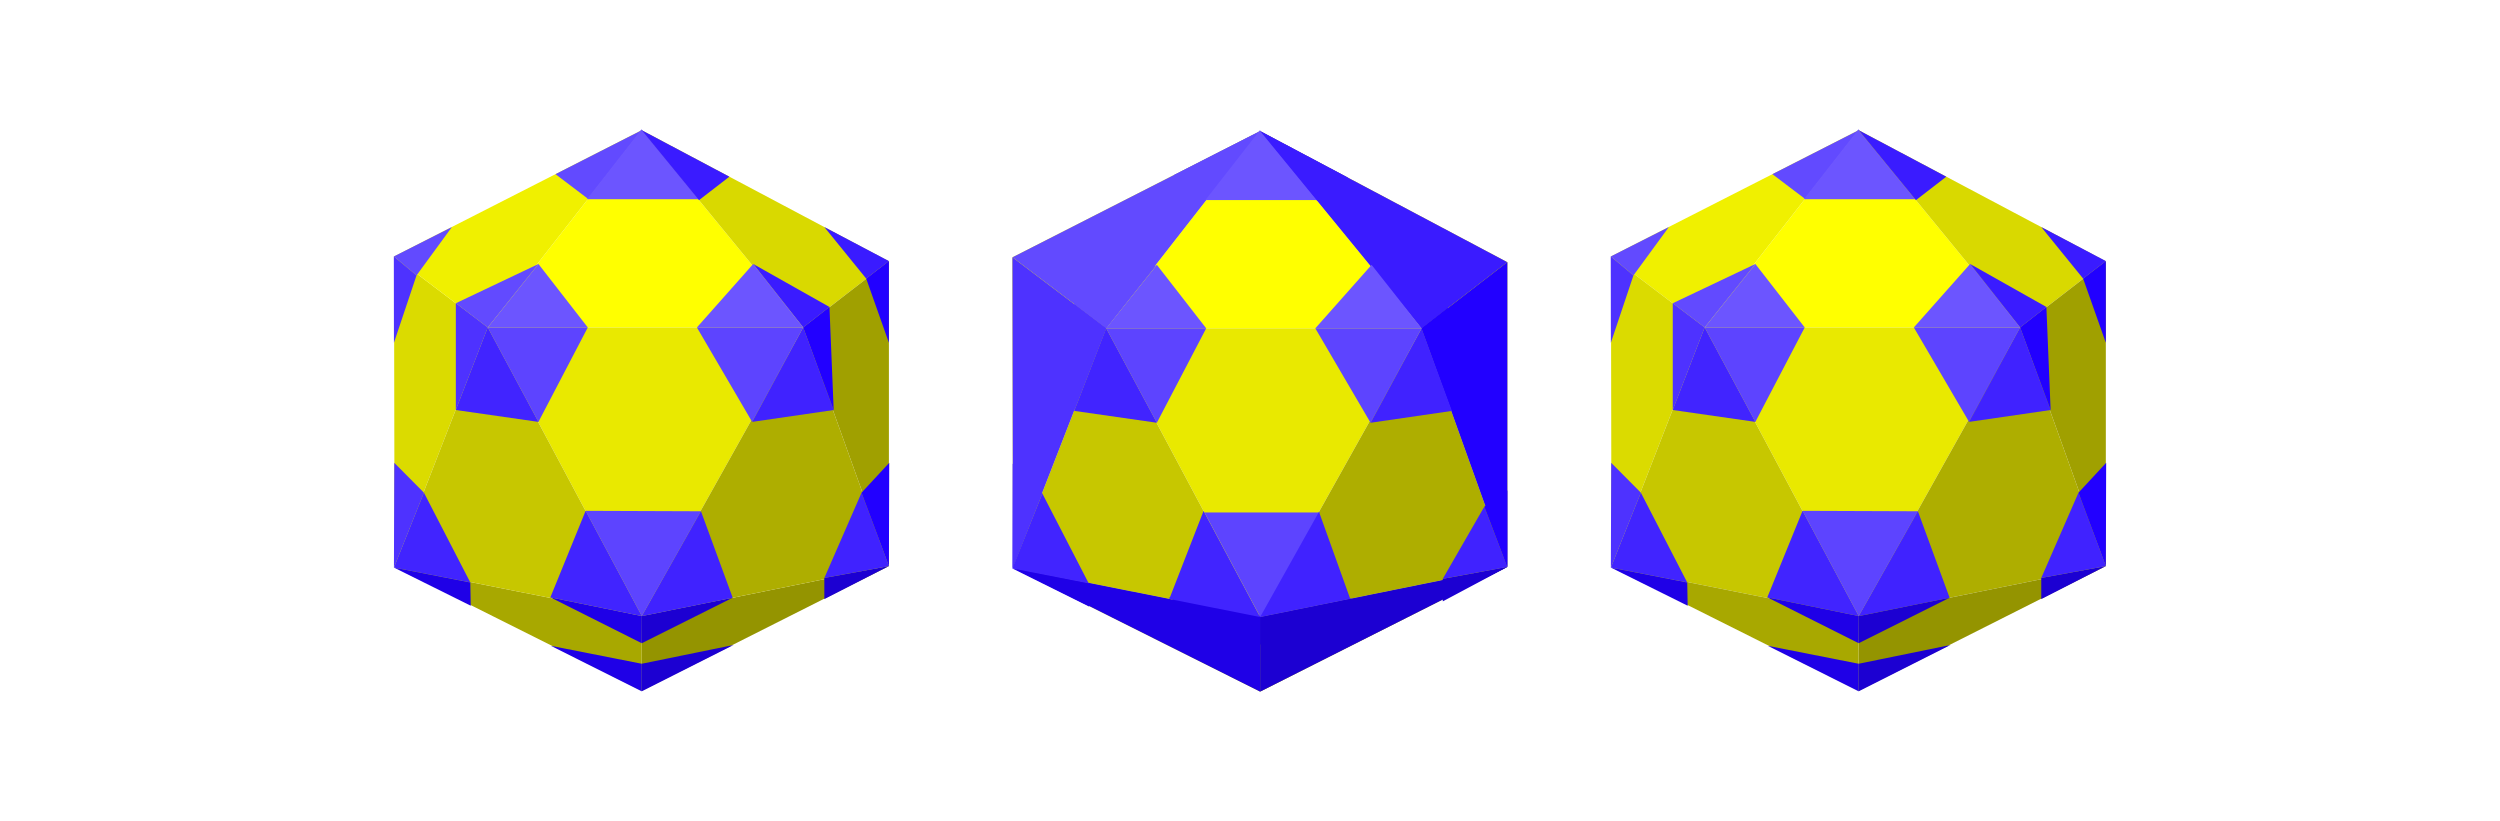
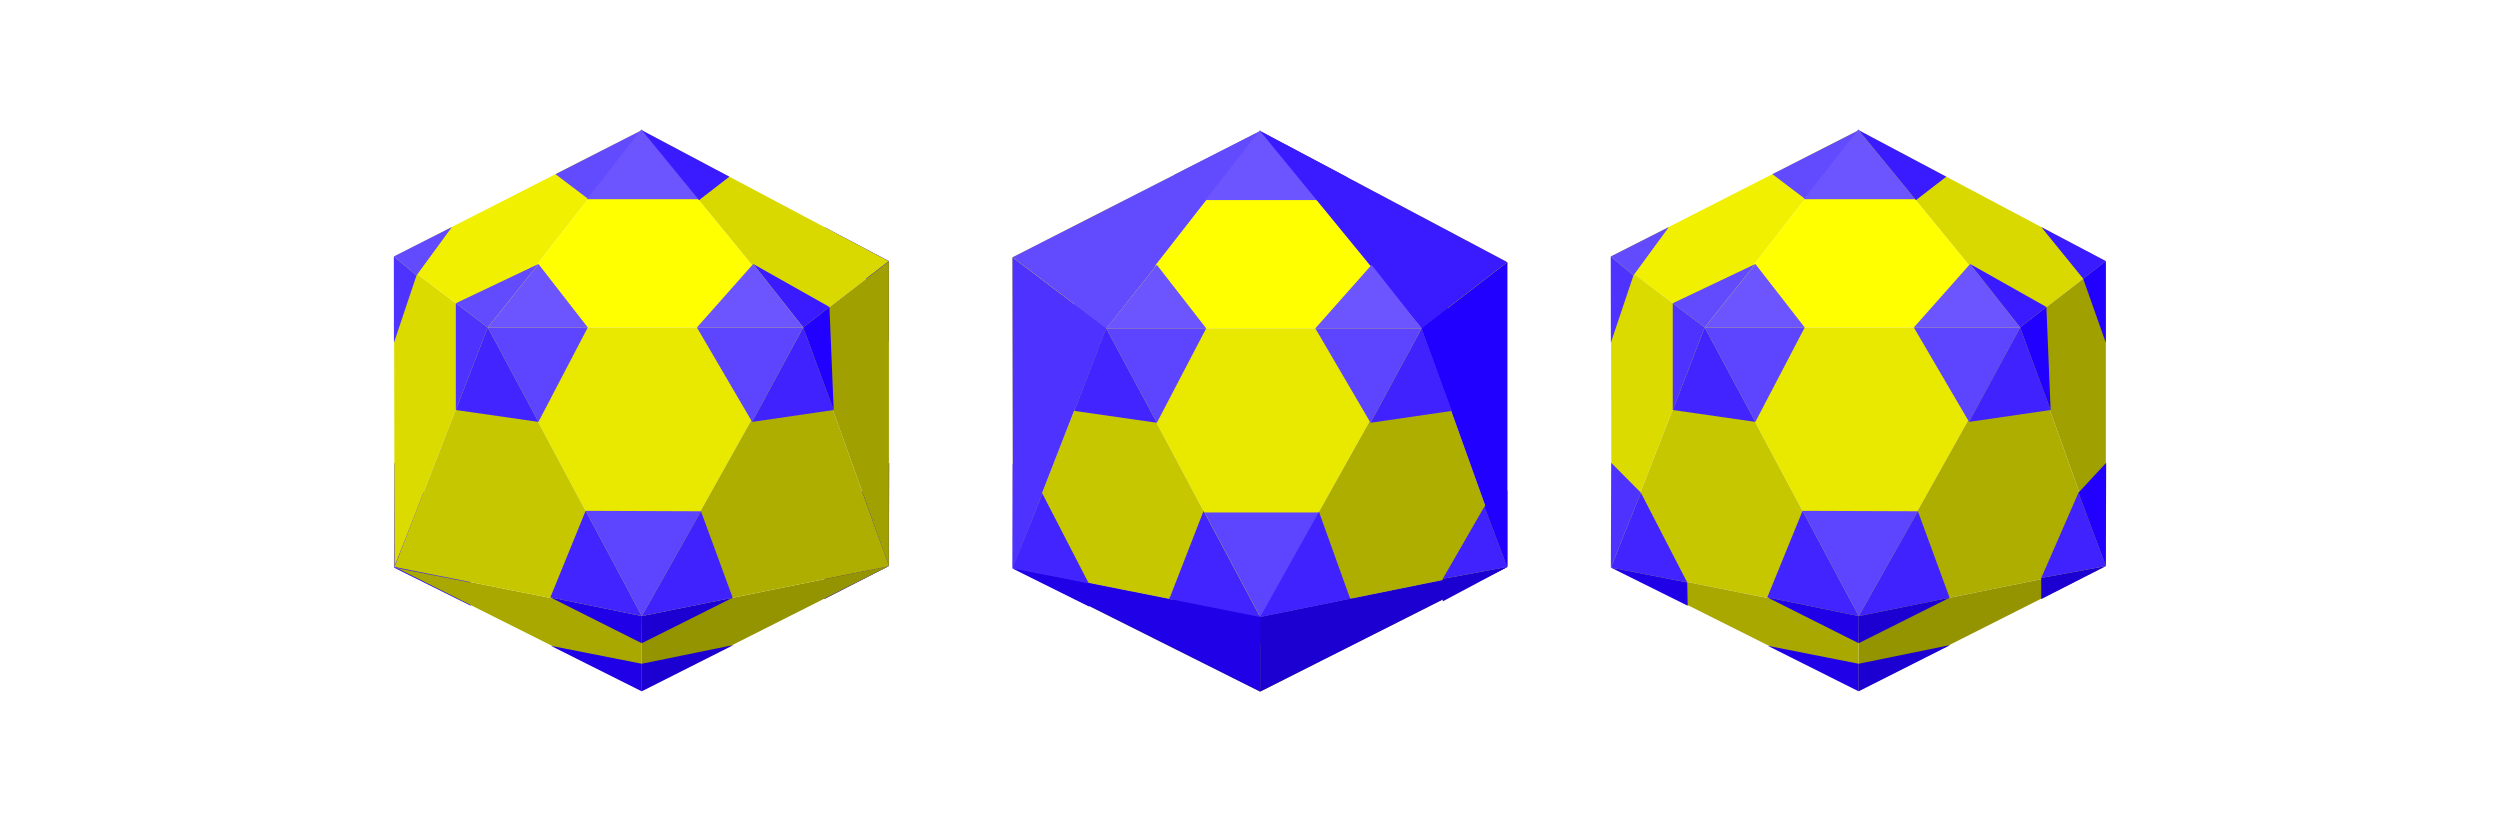
<svg xmlns="http://www.w3.org/2000/svg" width="100%" height="100%" version="1.1" style="stroke-linecap: round; stroke-linejoin: round; stroke-miterlimit: 20; background: rgba(79, 79, 79, 1);" viewBox="-383.855 -189.674 3560.15 1169.094">
  <svg id="S-42-cbeaf3" style="overflow: visible; pointer-events: all;" data-hidden="false" data-disabled="false">
    <g id="G-1f-831e14" transform="matrix(1,0,0,1,880.6574,1.244621)">
      <polygon id="P-2a-6303cd" points="41.144,229.274 260.422,-51.622 490.429,229.275" style="stroke: rgb(255, 255, 255); stroke-opacity: 1; stroke-width: 0; fill: rgb(255, 255, 0); fill-opacity: 1;" transform="matrix(1,0,0,1,269.5677,47.3657)" />
      <polygon id="P-79-57d257" points="-40.229,389.878 -259.507,670.775 93.224,490.994" style="stroke: rgb(212, 212, 116); stroke-opacity: 1; stroke-width: 0; fill: rgb(240, 240, 0); fill-opacity: 1;" transform="matrix(-1,-1.6298552384530086e-16,1.6298552384530086e-16,-1,270.4827,666.5178)" />
      <polygon id="P-ab-9b8dd7" points="-611.52,484.07 -259.507,670.775 -489.514,389.877" style="stroke: rgb(212, 212, 116); stroke-opacity: 1; stroke-width: 0; fill: rgb(217, 217, 0); fill-opacity: 1;" transform="matrix(-1,-1.6298552384530086e-16,1.6298552384530086e-16,-1,270.4827,666.5178)" />
      <polygon id="P-f9-66b40e" points="-40.229,389.878 -259.507,670.775 93.224,490.994" style="stroke: rgb(255, 255, 255); stroke-opacity: 1; stroke-width: 0px; fill: rgb(98, 74, 255); fill-opacity: 1;" transform="matrix(-1,-1.6298552384530086e-16,1.6298552384530086e-16,-1,270.4827,666.5178)" />
      <polygon id="P-ee-72aa66" points="-611.52,484.07 -259.507,670.775 -489.514,389.877" style="stroke: rgb(255, 255, 255); stroke-opacity: 1; stroke-width: 0px; fill: rgb(58, 27, 255); fill-opacity: 1;" transform="matrix(-1,-1.6298552384530086e-16,1.6298552384530086e-16,-1,270.4827,666.5178)" />
      <polygon id="P-0d-5baef1" points="-183.148,389.878 -259.507,487.695 -136.675,425.09" style="stroke: rgb(255, 255, 255); stroke-opacity: 1; stroke-width: 0px; fill: rgb(98, 74, 255); fill-opacity: 1;" transform="matrix(-1,-1.6298552384530084e-16,1.6298552384530084e-16,-1,270.4827,483.438)" />
      <polygon id="P-34-5297cd" points="41.144,47.837 118.786,-51.622 200.227,47.838" style="stroke: rgb(255, 255, 255); stroke-opacity: 1; stroke-width: 0px; fill: rgb(108, 85, 255); fill-opacity: 1;" transform="matrix(1,0,0,1,410.9406,46.12297)" />
      <polygon id="P-35-85f75e" points="-611.52,423.28 -486.689,489.489 -568.254,389.877" style="stroke: rgb(255, 255, 255); stroke-opacity: 1; stroke-width: 0px; fill: rgb(58, 27, 255); fill-opacity: 1;" transform="matrix(-1,-1.6298552384530084e-16,1.6298552384530084e-16,-1,43.30096,485.2326)" />
      <polygon id="P-89-206f3c" points="30.427,389.878 260.428,-21.292 479.712,389.879" style="stroke: rgb(249, 249, 249); stroke-opacity: 1; stroke-width: 0; fill: rgb(233, 233, 0); fill-opacity: 1;" transform="matrix(-1,-1.6298552384530086e-16,1.6298552384530086e-16,-1,790.4238,666.519)" />
      <polygon id="P-76-fc99bb" points="-91.574,177.176 260.431,-0.365 260.433,105.827" style="stroke: rgb(181, 181, 0); stroke-opacity: 1; stroke-width: 0; fill: rgb(148, 148, 0); fill-opacity: 1;" transform="matrix(-1,-1.6298552384530086e-16,1.6298552384530086e-16,-1,790.4296,793.6387)" />
      <polygon id="P-6d-6fa2b0" points="555.35,225.148 203.341,48.835 203.343,155.028" style="stroke: rgb(181, 181, 0); stroke-opacity: 1; stroke-width: 0; fill: rgb(168, 168, 0); fill-opacity: 1;" transform="matrix(-1,-1.6298552384530086e-16,1.6298552384530086e-16,-1,733.3392,842.8391)" />
      <polygon id="P-54-2c334b" points="30.427,389.878 260.428,-21.292 -91.58,50.056" style="stroke: rgb(194, 194, 55); stroke-opacity: 1; stroke-width: 0; fill: rgb(174, 174, 0); fill-opacity: 1;" transform="matrix(-1,-1.6298552384530086e-16,1.6298552384530086e-16,-1,790.4238,666.519)" />
      <polygon id="P-0d-09921d" points="-40.229,389.878 92.493,48.827 93.224,490.994" style="stroke: rgb(212, 212, 116); stroke-opacity: 1; stroke-width: 0; fill: rgb(219, 219, 0); fill-opacity: 1;" transform="matrix(-1,-1.6298552384530086e-16,1.6298552384530086e-16,-1,270.4827,666.5178)" />
      <polygon id="P-9e-6ff0fd" points="-40.229,389.878 92.493,48.827 -259.513,-21.294" style="stroke: rgb(212, 212, 116); stroke-opacity: 1; stroke-width: 0; fill: rgb(199, 199, 0); fill-opacity: 1;" transform="matrix(-1,-1.6298552384530086e-16,1.6298552384530086e-16,-1,270.4827,666.5178)" />
      <polygon id="P-4e-99f933" points="-611.52,484.07 -611.521,50.055 -489.514,389.877" style="stroke: rgb(212, 212, 116); stroke-opacity: 1; stroke-width: 0; fill: rgb(160, 160, 0); fill-opacity: 1;" transform="matrix(-1,-1.6298552384530086e-16,1.6298552384530086e-16,-1,270.4827,666.5178)" />
      <polygon id="P-34-5b6424" points="-91.574,177.176 260.431,-0.365 260.433,105.827" style="stroke: rgb(255, 255, 255); stroke-opacity: 1; stroke-width: 0; fill: rgb(28, 0, 210); fill-opacity: 1;" transform="matrix(-1,-1.6298552384530086e-16,1.6298552384530086e-16,-1,790.4296,793.6387)" />
      <polygon id="P-cb-236f1e" points="555.35,225.148 203.341,48.835 203.343,155.028" style="stroke: rgb(255, 255, 255); stroke-opacity: 1; stroke-width: 0; fill: rgb(31, 0, 231); fill-opacity: 1;" transform="matrix(-1,-1.6298552384530086e-16,1.6298552384530086e-16,-1,733.3392,842.8391)" />
      <polygon id="P-ae-615baf" points="-40.229,389.878 92.493,48.827 93.224,490.994" style="stroke: rgb(255, 255, 255); stroke-opacity: 1; stroke-width: 0px; fill: rgb(78, 50, 255); fill-opacity: 1;" transform="matrix(-1,-1.6298552384530086e-16,1.6298552384530086e-16,-1,270.4827,666.5178)" />
      <polygon id="P-47-4e8b9a" points="-611.52,484.07 -611.521,50.055 -489.514,389.877" style="stroke: rgb(255, 255, 255); stroke-opacity: 1; stroke-width: 0; fill: rgb(34, 0, 255); fill-opacity: 1;" transform="matrix(-1,-1.6298552384530086e-16,1.6298552384530086e-16,-1,270.4827,666.5178)" />
      <polygon id="P-c3-87e6fa" points="-91.574,177.176 0.368,128.155 0.37,160.259" style="stroke: rgb(255, 255, 255); stroke-opacity: 1; stroke-width: 0; fill: rgb(28, 0, 210); fill-opacity: 1;" transform="matrix(-1,-1.6298552384530086e-16,1.6298552384530086e-16,-1,790.4296,793.6387)" />
      <polygon id="P-78-863e60" points="-58.781,135.863 0.364,33.14 -91.58,50.056" style="stroke: rgb(255, 255, 255); stroke-opacity: 1; stroke-width: 0px; fill: rgb(64, 34, 255); fill-opacity: 1;" transform="matrix(-1,-1.6298552384530086e-16,1.6298552384530086e-16,-1,790.4238,666.519)" />
      <polygon id="P-e3-5be024" points="-611.52,158.99 -611.521,50.055 -578.722,135.862" style="stroke: rgb(255, 255, 255); stroke-opacity: 1; stroke-width: 0; fill: rgb(34, 0, 255); fill-opacity: 1;" transform="matrix(-1,-1.6298552384530086e-16,1.6298552384530086e-16,-1,270.4827,666.5178)" />
      <polygon id="P-6f-c6e76f" points="556.215,224.259 446.838,169.932 447.448,203.035" style="stroke: rgb(255, 255, 255); stroke-opacity: 1; stroke-width: 0; fill: rgb(31, 0, 231); fill-opacity: 1;" transform="matrix(-1,-1.6298552384530084e-16,1.6298552384530084e-16,-1,733.3392,842.8391)" />
      <polygon id="P-d2-07be4e" points="50.612,154.565 93.359,47.938 92.849,197.11" style="stroke: rgb(255, 255, 255); stroke-opacity: 1; stroke-width: 0px; fill: rgb(78, 50, 255); fill-opacity: 1;" transform="matrix(-1,-1.6298552384530084e-16,1.6298552384530084e-16,-1,270.4827,666.5178)" />
      <polygon id="P-a5-d9b229" points="50.612,154.565 93.359,47.938 -15.409,26.714" style="stroke: rgb(255, 255, 255); stroke-opacity: 1; stroke-width: 0px; fill: rgb(65, 36, 255); fill-opacity: 1;" transform="matrix(-1,-1.6298552384530084e-16,1.6298552384530084e-16,-1,270.4827,666.5178)" />
      <polygon id="P-32-a85a9e" points="-40.229,389.878 -112.435,480.258 5.201,424.371" style="stroke: rgb(255, 255, 255); stroke-opacity: 1; stroke-width: 0px; fill: rgb(98, 74, 255); fill-opacity: 1;" transform="matrix(-1,-1.6298552384530084e-16,1.6298552384530084e-16,-1,270.4827,666.5178)" />
      <polygon id="P-51-8065f3" points="41.144,229.274 113.35,138.894 183.62,229.275" style="stroke: rgb(255, 255, 255); stroke-opacity: 1; stroke-width: 0px; fill: rgb(108, 85, 255); fill-opacity: 1;" transform="matrix(1,0,0,1,269.5677,47.3657)" />
      <polygon id="P-95-f7b89f" points="-40.229,389.878 5.208,272.311 5.2,424.371" style="stroke: rgb(255, 255, 255); stroke-opacity: 1; stroke-width: 0px; fill: rgb(78, 50, 255); fill-opacity: 1;" transform="matrix(-1,-1.6298552384530084e-16,1.6298552384530084e-16,-1,270.4827,666.5178)" />
      <polygon id="P-70-6ceb28" points="337.235,389.878 407.506,255.404 479.712,389.879" style="stroke: rgb(255, 255, 255); stroke-opacity: 1; stroke-width: 0px; fill: rgb(93, 68, 255); fill-opacity: 1;" transform="matrix(-1,-1.6298552384530084e-16,1.6298552384530084e-16,-1,790.4238,666.519)" />
      <polygon id="P-55-10a6ab" points="-40.229,389.878 5.208,272.31 -112.435,255.402" style="stroke: rgb(255, 255, 255); stroke-opacity: 1; stroke-width: 0px; fill: rgb(65, 36, 255); fill-opacity: 1;" transform="matrix(-1,-1.6298552384530084e-16,1.6298552384530084e-16,-1,270.4827,666.5178)" />
      <polygon id="P-54-64ddbd" points="30.427,389.878 103.18,255.403 -12.955,272.319" style="stroke: rgb(255, 255, 255); stroke-opacity: 1; stroke-width: 0px; fill: rgb(64, 34, 255); fill-opacity: 1;" transform="matrix(-1,-1.6298552384530084e-16,1.6298552384530084e-16,-1,790.4238,666.519)" />
      <polygon id="P-4c-7ff7ae" points="-526.848,419.053 -418.266,480.263 -489.514,389.877" style="stroke: rgb(255, 255, 255); stroke-opacity: 1; stroke-width: 0px; fill: rgb(58, 27, 255); fill-opacity: 1;" transform="matrix(-1,-1.6298552384530084e-16,1.6298552384530084e-16,-1,270.4827,666.5178)" />
      <polygon id="P-d2-9db379" points="-526.848,419.053 -532.897,272.318 -489.514,389.877" style="stroke: rgb(255, 255, 255); stroke-opacity: 1; stroke-width: 0; fill: rgb(34, 0, 255); fill-opacity: 1;" transform="matrix(-1,-1.6298552384530084e-16,1.6298552384530084e-16,-1,270.4827,666.5178)" />
      <polygon id="P-07-3e0f83" points="339.007,229.274 419.181,138.889 490.429,229.275" style="stroke: rgb(255, 255, 255); stroke-opacity: 1; stroke-width: 0px; fill: rgb(108, 85, 255); fill-opacity: 1;" transform="matrix(1,0,0,1,269.5677,47.3657)" />
      <polygon id="P-ca-1c7581" points="30.427,389.878 103.18,255.403 181.848,389.879" style="stroke: rgb(255, 255, 255); stroke-opacity: 1; stroke-width: 0px; fill: rgb(93, 68, 255); fill-opacity: 1;" transform="matrix(-1,-1.6298552384530084e-16,1.6298552384530084e-16,-1,790.4238,666.519)" />
      <polygon id="P-4f-03c625" points="30.427,128.908 114.446,-21.292 194.55,128.908" style="stroke: rgb(255, 255, 255); stroke-opacity: 1; stroke-width: 0px; fill: rgb(93, 68, 255); fill-opacity: 1;" transform="matrix(-1,-1.6298552384530086e-16,1.6298552384530086e-16,-1,645.3575,667.7613)" />
      <polygon id="P-e3-523333" points="-91.574,65.608 39.228,-0.365 39.229,39.095" style="stroke: rgb(255, 255, 255); stroke-opacity: 1; stroke-width: 0; fill: rgb(28, 0, 210); fill-opacity: 1;" transform="matrix(-1,-1.6298552384530086e-16,1.6298552384530086e-16,-1,569.2256,726.8087)" />
      <polygon id="P-95-6c735c" points="334.154,114.357 203.341,48.835 203.341,88.298" style="stroke: rgb(255, 255, 255); stroke-opacity: 1; stroke-width: 0; fill: rgb(31, 0, 231); fill-opacity: 1;" transform="matrix(-1,-1.6298552384530086e-16,1.6298552384530086e-16,-1,733.339,774.3005)" />
      <polygon id="P-c0-35b2f6" points="-47.12,128.541 36.694,-21.292 -91.58,4.707" style="stroke: rgb(255, 255, 255); stroke-opacity: 1; stroke-width: 0px; fill: rgb(64, 34, 255); fill-opacity: 1;" transform="matrix(-1,-1.6298552384530086e-16,1.6298552384530086e-16,-1,566.6899,666.5189)" />
      <polygon id="P-37-73e2ea" points="-178.931,129.804 -130.158,4.474 -259.513,-21.294" style="stroke: rgb(255, 255, 255); stroke-opacity: 1; stroke-width: 0px; fill: rgb(65, 36, 255); fill-opacity: 1;" transform="matrix(-1,-1.6298552384530086e-16,1.6298552384530086e-16,-1,270.4827,666.5174)" />
    </g>
  </svg>
-   <svg id="S-5a-a55252" style="overflow: visible; pointer-events: all;" data-hidden="false" data-disabled="false">
-     <polygon id="P-09-a1e066" points="41.144,229.274 260.422,-51.622 490.429,229.275" style="stroke: rgb(255, 255, 255); stroke-opacity: 1; stroke-width: 0; fill: rgb(255, 255, 0); fill-opacity: 1;" transform="matrix(1,0,0,1,269.5677,47.3657)" />
-     <polygon id="P-3e-e0f389" points="30.427,389.878 260.428,-21.292 479.712,389.879" style="stroke: rgb(249, 249, 249); stroke-opacity: 1; stroke-width: 0; fill: rgb(233, 233, 0); fill-opacity: 1;" transform="matrix(-1,-1.6298552384530086e-16,1.6298552384530086e-16,-1,790.4238,666.519)" />
-     <polygon id="P-22-9acaaf" points="-91.574,177.176 260.431,-0.365 260.433,105.827" style="stroke: rgb(181, 181, 0); stroke-opacity: 1; stroke-width: 0; fill: rgb(148, 148, 0); fill-opacity: 1;" transform="matrix(-1,-1.6298552384530086e-16,1.6298552384530086e-16,-1,790.4296,793.6387)" />
-     <polygon id="P-94-69346e" points="555.35,225.148 203.341,48.835 203.343,155.028" style="stroke: rgb(181, 181, 0); stroke-opacity: 1; stroke-width: 0; fill: rgb(168, 168, 0); fill-opacity: 1;" transform="matrix(-1,-1.6298552384530086e-16,1.6298552384530086e-16,-1,733.3392,842.8391)" />
-     <polygon id="P-7b-3ceeff" points="30.427,389.878 260.428,-21.292 -91.58,50.056" style="stroke: rgb(194, 194, 55); stroke-opacity: 1; stroke-width: 0; fill: rgb(174, 174, 0); fill-opacity: 1;" transform="matrix(-1,-1.6298552384530086e-16,1.6298552384530086e-16,-1,790.4238,666.519)" />
-     <polygon id="P-c2-ff5887" points="-40.229,389.878 92.493,48.827 93.224,490.994" style="stroke: rgb(212, 212, 116); stroke-opacity: 1; stroke-width: 0; fill: rgb(219, 219, 0); fill-opacity: 1;" transform="matrix(-1,-1.6298552384530086e-16,1.6298552384530086e-16,-1,270.4827,666.5178)" />
-     <polygon id="P-83-bea504" points="-40.229,389.878 92.493,48.827 -259.513,-21.294" style="stroke: rgb(212, 212, 116); stroke-opacity: 1; stroke-width: 0; fill: rgb(199, 199, 0); fill-opacity: 1;" transform="matrix(-1,-1.6298552384530086e-16,1.6298552384530086e-16,-1,270.4827,666.5178)" />
-     <polygon id="P-f8-14290f" points="-40.229,389.878 -259.507,670.775 93.224,490.994" style="stroke: rgb(212, 212, 116); stroke-opacity: 1; stroke-width: 0; fill: rgb(240, 240, 0); fill-opacity: 1;" transform="matrix(-1,-1.6298552384530086e-16,1.6298552384530086e-16,-1,270.4827,666.5178)" />
-     <polygon id="P-20-801db5" points="-611.52,484.07 -259.507,670.775 -489.514,389.877" style="stroke: rgb(212, 212, 116); stroke-opacity: 1; stroke-width: 0; fill: rgb(217, 217, 0); fill-opacity: 1;" transform="matrix(-1,-1.6298552384530086e-16,1.6298552384530086e-16,-1,270.4827,666.5178)" />
-     <polygon id="P-8c-0ef655" points="-611.52,484.07 -611.521,50.055 -489.514,389.877" style="stroke: rgb(212, 212, 116); stroke-opacity: 1; stroke-width: 0; fill: rgb(160, 160, 0); fill-opacity: 1;" transform="matrix(-1,-1.6298552384530086e-16,1.6298552384530086e-16,-1,270.4827,666.5178)" />
-   </svg>
+   <svg id="S-5a-a55252" style="overflow: visible; pointer-events: all;" data-hidden="false" data-disabled="false" />
  <svg id="S-12-bcf786" style="overflow: visible; pointer-events: all;" data-hidden="false" data-disabled="false">
-     <polygon id="P-45-2138c9" points="-91.574,177.176 0.375,130.18 0.378,160.259" style="stroke: rgb(255, 255, 255); stroke-opacity: 1; stroke-width: 0; fill: rgb(28, 0, 210); fill-opacity: 1;" transform="matrix(-1,-1.6298552384530086e-16,1.6298552384530086e-16,-1,790.4296,793.6387)" />
-     <polygon id="P-99-39ee7b" points="-52.613,154.568 0.372,33.14 -91.58,50.056" style="stroke: rgb(255, 255, 255); stroke-opacity: 1; stroke-width: 0px; fill: rgb(64, 34, 255); fill-opacity: 1;" transform="matrix(-1,-1.6298552384530086e-16,1.6298552384530086e-16,-1,790.4238,666.519)" />
-     <polygon id="P-bf-622657" points="-611.988,197.111 -611.521,50.055 -572.554,154.567" style="stroke: rgb(255, 255, 255); stroke-opacity: 1; stroke-width: 0; fill: rgb(34, 0, 255); fill-opacity: 1;" transform="matrix(-1,-1.6298552384530086e-16,1.6298552384530086e-16,-1,270.4827,666.5178)" />
-     <polygon id="P-d0-57ac68" points="556.216,224.259 446.838,169.932 447.448,203.035" style="stroke: rgb(255, 255, 255); stroke-opacity: 1; stroke-width: 0; fill: rgb(31, 0, 231); fill-opacity: 1;" transform="matrix(-1,-1.6298552384530084e-16,1.6298552384530084e-16,-1,733.3392,842.8391)" />
-     <polygon id="P-c0-dc3a6f" points="50.612,154.565 93.359,47.938 92.849,197.11" style="stroke: rgb(255, 255, 255); stroke-opacity: 1; stroke-width: 0px; fill: rgb(78, 50, 255); fill-opacity: 1;" transform="matrix(-1,-1.6298552384530084e-16,1.6298552384530084e-16,-1,270.4827,666.5178)" />
-     <polygon id="P-fd-663747" points="50.612,154.565 93.359,47.938 -15.409,26.714" style="stroke: rgb(255, 255, 255); stroke-opacity: 1; stroke-width: 0px; fill: rgb(65, 36, 255); fill-opacity: 1;" transform="matrix(-1,-1.6298552384530084e-16,1.6298552384530084e-16,-1,270.4827,666.5178)" />
-     <polygon id="P-a5-4a5a1b" points="-29.671,162.779 2.52,66.79 2.652,189.747" style="stroke: rgb(255, 255, 255); stroke-opacity: 1; stroke-width: 0px; fill: rgb(78, 50, 255); fill-opacity: 1;" transform="matrix(-1,-1.6298552384530084e-16,1.6298552384530084e-16,-1,179.6421,365.274)" />
-     <polygon id="P-93-c50088" points="-182.32,395.318 -232.679,464.163 -149.997,422.286" style="stroke: rgb(255, 255, 255); stroke-opacity: 1; stroke-width: 0px; fill: rgb(98, 74, 255); fill-opacity: 1;" transform="matrix(-1,-1.6298552384530084e-16,1.6298552384530084e-16,-1,26.99253,597.8129)" />
-     <polygon id="P-20-db4eaf" points="-611.52,414.795 -519.571,463.25 -579.183,389.831" style="stroke: rgb(255, 255, 255); stroke-opacity: 1; stroke-width: 0px; fill: rgb(58, 27, 255); fill-opacity: 1;" transform="matrix(-1,-1.6298552384530084e-16,1.6298552384530084e-16,-1,270.4841,596.8966)" />
-     <polygon id="P-9d-016de1" points="-611.52,166.435 -611.521,50.055 -579.184,141.471" style="stroke: rgb(255, 255, 255); stroke-opacity: 1; stroke-width: 0; fill: rgb(34, 0, 255); fill-opacity: 1;" transform="matrix(-1,-1.6298552384530084e-16,1.6298552384530084e-16,-1,270.4837,348.5366)" />
-     <polygon id="P-2b-67227a" points="-40.229,389.878 -112.435,480.258 5.201,424.371" style="stroke: rgb(255, 255, 255); stroke-opacity: 1; stroke-width: 0px; fill: rgb(98, 74, 255); fill-opacity: 1;" transform="matrix(-1,-1.6298552384530084e-16,1.6298552384530084e-16,-1,270.4827,666.5178)" />
-     <polygon id="P-71-c6725f" points="41.144,229.274 113.35,138.894 183.62,229.275" style="stroke: rgb(255, 255, 255); stroke-opacity: 1; stroke-width: 0px; fill: rgb(108, 85, 255); fill-opacity: 1;" transform="matrix(1,0,0,1,269.5677,47.3657)" />
-     <polygon id="P-10-0ab037" points="-40.229,389.878 5.208,272.311 5.2,424.371" style="stroke: rgb(255, 255, 255); stroke-opacity: 1; stroke-width: 0px; fill: rgb(78, 50, 255); fill-opacity: 1;" transform="matrix(-1,-1.6298552384530084e-16,1.6298552384530084e-16,-1,270.4827,666.5178)" />
-     <polygon id="P-9d-24dee7" points="337.235,389.878 407.506,255.404 479.712,389.879" style="stroke: rgb(255, 255, 255); stroke-opacity: 1; stroke-width: 0px; fill: rgb(93, 68, 255); fill-opacity: 1;" transform="matrix(-1,-1.6298552384530084e-16,1.6298552384530084e-16,-1,790.4238,666.519)" />
-     <polygon id="P-54-f7bc21" points="-40.229,389.878 5.208,272.31 -112.435,255.402" style="stroke: rgb(255, 255, 255); stroke-opacity: 1; stroke-width: 0px; fill: rgb(65, 36, 255); fill-opacity: 1;" transform="matrix(-1,-1.6298552384530084e-16,1.6298552384530084e-16,-1,270.4827,666.5178)" />
-     <polygon id="P-8e-69c770" points="30.427,389.878 103.18,255.403 -12.955,272.319" style="stroke: rgb(255, 255, 255); stroke-opacity: 1; stroke-width: 0px; fill: rgb(64, 34, 255); fill-opacity: 1;" transform="matrix(-1,-1.6298552384530084e-16,1.6298552384530084e-16,-1,790.4238,666.519)" />
-     <polygon id="P-0e-65d165" points="-526.848,419.053 -418.266,480.263 -489.514,389.877" style="stroke: rgb(255, 255, 255); stroke-opacity: 1; stroke-width: 0px; fill: rgb(58, 27, 255); fill-opacity: 1;" transform="matrix(-1,-1.6298552384530084e-16,1.6298552384530084e-16,-1,270.4827,666.5178)" />
-     <polygon id="P-04-315118" points="-526.848,419.053 -532.897,272.318 -489.514,389.877" style="stroke: rgb(255, 255, 255); stroke-opacity: 1; stroke-width: 0; fill: rgb(34, 0, 255); fill-opacity: 1;" transform="matrix(-1,-1.6298552384530084e-16,1.6298552384530084e-16,-1,270.4827,666.5178)" />
-     <polygon id="P-5e-6028f3" points="339.007,229.274 419.181,138.889 490.429,229.275" style="stroke: rgb(255, 255, 255); stroke-opacity: 1; stroke-width: 0px; fill: rgb(108, 85, 255); fill-opacity: 1;" transform="matrix(1,0,0,1,269.5677,47.3657)" />
-     <polygon id="P-4c-fd332b" points="30.427,389.878 103.18,255.403 181.848,389.879" style="stroke: rgb(255, 255, 255); stroke-opacity: 1; stroke-width: 0px; fill: rgb(93, 68, 255); fill-opacity: 1;" transform="matrix(-1,-1.6298552384530084e-16,1.6298552384530084e-16,-1,790.4238,666.519)" />
-     <polygon id="P-d4-d17455" points="332.702,113.63 203.341,48.835 203.342,88.09" style="stroke: rgb(255, 255, 255); stroke-opacity: 1; stroke-width: 0; fill: rgb(31, 0, 231); fill-opacity: 1;" transform="matrix(-1,-1.6298552384530084e-16,1.6298552384530084e-16,-1,733.3392,843.6445)" />
-     <polygon id="P-42-44b033" points="-91.574,65.607 39.227,-0.365 39.227,38.865" style="stroke: rgb(255, 255, 255); stroke-opacity: 1; stroke-width: 0; fill: rgb(28, 0, 210); fill-opacity: 1;" transform="matrix(-1,-1.6298552384530084e-16,1.6298552384530084e-16,-1,569.2243,794.4194)" />
-     <polygon id="P-64-4573ac" points="30.987,129.345 115.178,-19.917 195.247,129.978" style="stroke: rgb(255, 255, 255); stroke-opacity: 1; stroke-width: 0px; fill: rgb(93, 68, 255); fill-opacity: 1;" transform="matrix(-1,-1.6298552384530084e-16,1.6298552384530084e-16,-1,645.3575,667.7614)" />
-     <polygon id="P-6d-48acc5" points="-90.309,65.303 39.228,0.489 39.046,39.13" style="stroke: rgb(255, 255, 255); stroke-opacity: 1; stroke-width: 0; fill: rgb(28, 0, 210); fill-opacity: 1;" transform="matrix(-1,-1.6298552384530084e-16,1.6298552384530084e-16,-1,569.2256,726.8087)" />
-     <polygon id="P-95-2759d7" points="333.426,113.307 203.341,47.981 203.159,86.622" style="stroke: rgb(255, 255, 255); stroke-opacity: 1; stroke-width: 0; fill: rgb(31, 0, 231); fill-opacity: 1;" transform="matrix(-1,-1.6298552384530084e-16,1.6298552384530084e-16,-1,733.3389,774.3005)" />
-     <polygon id="P-48-b38514" points="-47.68,128.103 36.51,-21.159 -92.845,5.013" style="stroke: rgb(255, 255, 255); stroke-opacity: 1; stroke-width: 0px; fill: rgb(64, 34, 255); fill-opacity: 1;" transform="matrix(-1,-1.6298552384530084e-16,1.6298552384530084e-16,-1,566.6899,666.5189)" />
-     <polygon id="P-ec-44b37f" points="-179.628,128.734 -129.43,5.524 -259.697,-21.161" style="stroke: rgb(255, 255, 255); stroke-opacity: 1; stroke-width: 0px; fill: rgb(65, 36, 255); fill-opacity: 1;" transform="matrix(-1,-1.6298552384530084e-16,1.6298552384530084e-16,-1,270.4827,666.5175)" />
-     <polygon id="P-39-46a50a" points="-183.148,389.878 -259.507,487.695 -136.675,425.09" style="stroke: rgb(255, 255, 255); stroke-opacity: 1; stroke-width: 0px; fill: rgb(98, 74, 255); fill-opacity: 1;" transform="matrix(-1,-1.6298552384530084e-16,1.6298552384530084e-16,-1,270.4827,483.438)" />
-     <polygon id="P-09-db9b37" points="41.144,47.837 118.786,-51.622 200.227,47.838" style="stroke: rgb(255, 255, 255); stroke-opacity: 1; stroke-width: 0px; fill: rgb(108, 85, 255); fill-opacity: 1;" transform="matrix(1,0,0,1,410.9406,46.12297)" />
-     <polygon id="P-fc-a7821a" points="-611.52,423.28 -486.689,489.489 -568.254,389.877" style="stroke: rgb(255, 255, 255); stroke-opacity: 1; stroke-width: 0px; fill: rgb(58, 27, 255); fill-opacity: 1;" transform="matrix(-1,-1.6298552384530084e-16,1.6298552384530084e-16,-1,43.30096,485.2326)" />
+     <g id="G-a6-d73d44">
+       <polygon id="P-45-2138c9" points="-91.574,177.176 0.375,130.18 0.378,160.259" style="stroke: rgb(255, 255, 255); stroke-opacity: 1; stroke-width: 0; fill: rgb(28, 0, 210); fill-opacity: 1;" transform="matrix(-1,-1.6298552384530086e-16,1.6298552384530086e-16,-1,790.4296,793.6387)" />
+       <polygon id="P-09-a1e066" points="41.144,229.274 260.422,-51.622 490.429,229.275" style="stroke: rgb(255, 255, 255); stroke-opacity: 1; stroke-width: 0; fill: rgb(255, 255, 0); fill-opacity: 1;" transform="matrix(1,0,0,1,269.5677,47.3657)" />
+       <polygon id="P-99-39ee7b" points="-52.613,154.568 0.372,33.14 -91.58,50.056" style="stroke: rgb(255, 255, 255); stroke-opacity: 1; stroke-width: 0px; fill: rgb(64, 34, 255); fill-opacity: 1;" transform="matrix(-1,-1.6298552384530086e-16,1.6298552384530086e-16,-1,790.4238,666.519)" />
+       <polygon id="P-3e-e0f389" points="30.427,389.878 260.428,-21.292 479.712,389.879" style="stroke: rgb(249, 249, 249); stroke-opacity: 1; stroke-width: 0; fill: rgb(233, 233, 0); fill-opacity: 1;" transform="matrix(-1,-1.6298552384530086e-16,1.6298552384530086e-16,-1,790.4238,666.519)" />
+       <polygon id="P-bf-622657" points="-611.988,197.111 -611.521,50.055 -572.554,154.567" style="stroke: rgb(255, 255, 255); stroke-opacity: 1; stroke-width: 0; fill: rgb(34, 0, 255); fill-opacity: 1;" transform="matrix(-1,-1.6298552384530086e-16,1.6298552384530086e-16,-1,270.4827,666.5178)" />
+       <polygon id="P-22-9acaaf" points="-91.574,177.176 260.431,-0.365 260.433,105.827" style="stroke: rgb(181, 181, 0); stroke-opacity: 1; stroke-width: 0; fill: rgb(148, 148, 0); fill-opacity: 1;" transform="matrix(-1,-1.6298552384530086e-16,1.6298552384530086e-16,-1,790.4296,793.6387)" />
+       <polygon id="P-d0-57ac68" points="556.216,224.259 446.838,169.932 447.448,203.035" style="stroke: rgb(255, 255, 255); stroke-opacity: 1; stroke-width: 0; fill: rgb(31, 0, 231); fill-opacity: 1;" transform="matrix(-1,-1.6298552384530084e-16,1.6298552384530084e-16,-1,733.3392,842.8391)" />
+       <polygon id="P-94-69346e" points="555.35,225.148 203.341,48.835 203.343,155.028" style="stroke: rgb(181, 181, 0); stroke-opacity: 1; stroke-width: 0; fill: rgb(168, 168, 0); fill-opacity: 1;" transform="matrix(-1,-1.6298552384530086e-16,1.6298552384530086e-16,-1,733.3392,842.8391)" />
+       <polygon id="P-7b-3ceeff" points="30.427,389.878 260.428,-21.292 -91.58,50.056" style="stroke: rgb(194, 194, 55); stroke-opacity: 1; stroke-width: 0; fill: rgb(174, 174, 0); fill-opacity: 1;" transform="matrix(-1,-1.6298552384530086e-16,1.6298552384530086e-16,-1,790.4238,666.519)" />
+       <polygon id="P-c0-dc3a6f" points="50.612,154.565 93.359,47.938 92.849,197.11" style="stroke: rgb(255, 255, 255); stroke-opacity: 1; stroke-width: 0px; fill: rgb(78, 50, 255); fill-opacity: 1;" transform="matrix(-1,-1.6298552384530084e-16,1.6298552384530084e-16,-1,270.4827,666.5178)" />
+       <polygon id="P-c2-ff5887" points="-40.229,389.878 92.493,48.827 93.224,490.994" style="stroke: rgb(212, 212, 116); stroke-opacity: 1; stroke-width: 0; fill: rgb(219, 219, 0); fill-opacity: 1;" transform="matrix(-1,-1.6298552384530086e-16,1.6298552384530086e-16,-1,270.4827,666.5178)" />
+       <polygon id="P-fd-663747" points="50.612,154.565 93.359,47.938 -15.409,26.714" style="stroke: rgb(255, 255, 255); stroke-opacity: 1; stroke-width: 0px; fill: rgb(65, 36, 255); fill-opacity: 1;" transform="matrix(-1,-1.6298552384530084e-16,1.6298552384530084e-16,-1,270.4827,666.5178)" />
+       <polygon id="P-a5-4a5a1b" points="-29.671,162.779 2.52,66.79 2.652,189.747" style="stroke: rgb(255, 255, 255); stroke-opacity: 1; stroke-width: 0px; fill: rgb(78, 50, 255); fill-opacity: 1;" transform="matrix(-1,-1.6298552384530084e-16,1.6298552384530084e-16,-1,179.6421,365.274)" />
+       <polygon id="P-83-bea504" points="-40.229,389.878 92.493,48.827 -259.513,-21.294" style="stroke: rgb(212, 212, 116); stroke-opacity: 1; stroke-width: 0; fill: rgb(199, 199, 0); fill-opacity: 1;" transform="matrix(-1,-1.6298552384530086e-16,1.6298552384530086e-16,-1,270.4827,666.5178)" />
+       <polygon id="P-f8-14290f" points="-40.229,389.878 -259.507,670.775 93.224,490.994" style="stroke: rgb(212, 212, 116); stroke-opacity: 1; stroke-width: 0; fill: rgb(240, 240, 0); fill-opacity: 1;" transform="matrix(-1,-1.6298552384530086e-16,1.6298552384530086e-16,-1,270.4827,666.5178)" />
+       <polygon id="P-93-c50088" points="-182.32,395.318 -232.679,464.163 -149.997,422.286" style="stroke: rgb(255, 255, 255); stroke-opacity: 1; stroke-width: 0px; fill: rgb(98, 74, 255); fill-opacity: 1;" transform="matrix(-1,-1.6298552384530084e-16,1.6298552384530084e-16,-1,26.99253,597.8129)" />
+       <polygon id="P-20-db4eaf" points="-611.52,414.795 -519.571,463.25 -579.183,389.831" style="stroke: rgb(255, 255, 255); stroke-opacity: 1; stroke-width: 0px; fill: rgb(58, 27, 255); fill-opacity: 1;" transform="matrix(-1,-1.6298552384530084e-16,1.6298552384530084e-16,-1,270.4841,596.8966)" />
+       <polygon id="P-20-801db5" points="-611.52,484.07 -259.507,670.775 -489.514,389.877" style="stroke: rgb(212, 212, 116); stroke-opacity: 1; stroke-width: 0; fill: rgb(217, 217, 0); fill-opacity: 1;" transform="matrix(-1,-1.6298552384530086e-16,1.6298552384530086e-16,-1,270.4827,666.5178)" />
+       <polygon id="P-9d-016de1" points="-611.52,166.435 -611.521,50.055 -579.184,141.471" style="stroke: rgb(255, 255, 255); stroke-opacity: 1; stroke-width: 0; fill: rgb(34, 0, 255); fill-opacity: 1;" transform="matrix(-1,-1.6298552384530084e-16,1.6298552384530084e-16,-1,270.4837,348.5366)" />
+       <polygon id="P-8c-0ef655" points="-611.52,484.07 -611.521,50.055 -489.514,389.877" style="stroke: rgb(212, 212, 116); stroke-opacity: 1; stroke-width: 0; fill: rgb(160, 160, 0); fill-opacity: 1;" transform="matrix(-1,-1.6298552384530086e-16,1.6298552384530086e-16,-1,270.4827,666.5178)" />
+       <polygon id="P-2b-67227a" points="-40.229,389.878 -112.435,480.258 5.201,424.371" style="stroke: rgb(255, 255, 255); stroke-opacity: 1; stroke-width: 0px; fill: rgb(98, 74, 255); fill-opacity: 1;" transform="matrix(-1,-1.6298552384530084e-16,1.6298552384530084e-16,-1,270.4827,666.5178)" />
+       <polygon id="P-71-c6725f" points="41.144,229.274 113.35,138.894 183.62,229.275" style="stroke: rgb(255, 255, 255); stroke-opacity: 1; stroke-width: 0px; fill: rgb(108, 85, 255); fill-opacity: 1;" transform="matrix(1,0,0,1,269.5677,47.3657)" />
+       <polygon id="P-10-0ab037" points="-40.229,389.878 5.208,272.311 5.2,424.371" style="stroke: rgb(255, 255, 255); stroke-opacity: 1; stroke-width: 0px; fill: rgb(78, 50, 255); fill-opacity: 1;" transform="matrix(-1,-1.6298552384530084e-16,1.6298552384530084e-16,-1,270.4827,666.5178)" />
+       <polygon id="P-9d-24dee7" points="337.235,389.878 407.506,255.404 479.712,389.879" style="stroke: rgb(255, 255, 255); stroke-opacity: 1; stroke-width: 0px; fill: rgb(93, 68, 255); fill-opacity: 1;" transform="matrix(-1,-1.6298552384530084e-16,1.6298552384530084e-16,-1,790.4238,666.519)" />
+       <polygon id="P-54-f7bc21" points="-40.229,389.878 5.208,272.31 -112.435,255.402" style="stroke: rgb(255, 255, 255); stroke-opacity: 1; stroke-width: 0px; fill: rgb(65, 36, 255); fill-opacity: 1;" transform="matrix(-1,-1.6298552384530084e-16,1.6298552384530084e-16,-1,270.4827,666.5178)" />
+       <polygon id="P-8e-69c770" points="30.427,389.878 103.18,255.403 -12.955,272.319" style="stroke: rgb(255, 255, 255); stroke-opacity: 1; stroke-width: 0px; fill: rgb(64, 34, 255); fill-opacity: 1;" transform="matrix(-1,-1.6298552384530084e-16,1.6298552384530084e-16,-1,790.4238,666.519)" />
+       <polygon id="P-0e-65d165" points="-526.848,419.053 -418.266,480.263 -489.514,389.877" style="stroke: rgb(255, 255, 255); stroke-opacity: 1; stroke-width: 0px; fill: rgb(58, 27, 255); fill-opacity: 1;" transform="matrix(-1,-1.6298552384530084e-16,1.6298552384530084e-16,-1,270.4827,666.5178)" />
+       <polygon id="P-04-315118" points="-526.848,419.053 -532.897,272.318 -489.514,389.877" style="stroke: rgb(255, 255, 255); stroke-opacity: 1; stroke-width: 0; fill: rgb(34, 0, 255); fill-opacity: 1;" transform="matrix(-1,-1.6298552384530084e-16,1.6298552384530084e-16,-1,270.4827,666.5178)" />
+       <polygon id="P-5e-6028f3" points="339.007,229.274 419.181,138.889 490.429,229.275" style="stroke: rgb(255, 255, 255); stroke-opacity: 1; stroke-width: 0px; fill: rgb(108, 85, 255); fill-opacity: 1;" transform="matrix(1,0,0,1,269.5677,47.3657)" />
+       <polygon id="P-4c-fd332b" points="30.427,389.878 103.18,255.403 181.848,389.879" style="stroke: rgb(255, 255, 255); stroke-opacity: 1; stroke-width: 0px; fill: rgb(93, 68, 255); fill-opacity: 1;" transform="matrix(-1,-1.6298552384530084e-16,1.6298552384530084e-16,-1,790.4238,666.519)" />
+       <polygon id="P-d4-d17455" points="332.702,113.63 203.341,48.835 203.342,88.09" style="stroke: rgb(255, 255, 255); stroke-opacity: 1; stroke-width: 0; fill: rgb(31, 0, 231); fill-opacity: 1;" transform="matrix(-1,-1.6298552384530084e-16,1.6298552384530084e-16,-1,733.3392,843.6445)" />
+       <polygon id="P-42-44b033" points="-91.574,65.607 39.227,-0.365 39.227,38.865" style="stroke: rgb(255, 255, 255); stroke-opacity: 1; stroke-width: 0; fill: rgb(28, 0, 210); fill-opacity: 1;" transform="matrix(-1,-1.6298552384530084e-16,1.6298552384530084e-16,-1,569.2243,794.4194)" />
+       <polygon id="P-64-4573ac" points="30.987,129.345 115.178,-19.917 195.247,129.978" style="stroke: rgb(255, 255, 255); stroke-opacity: 1; stroke-width: 0px; fill: rgb(93, 68, 255); fill-opacity: 1;" transform="matrix(-1,-1.6298552384530084e-16,1.6298552384530084e-16,-1,645.3575,667.7614)" />
+       <polygon id="P-6d-48acc5" points="-90.309,65.303 39.228,0.489 39.046,39.13" style="stroke: rgb(255, 255, 255); stroke-opacity: 1; stroke-width: 0; fill: rgb(28, 0, 210); fill-opacity: 1;" transform="matrix(-1,-1.6298552384530084e-16,1.6298552384530084e-16,-1,569.2256,726.8087)" />
+       <polygon id="P-95-2759d7" points="333.426,113.307 203.341,47.981 203.159,86.622" style="stroke: rgb(255, 255, 255); stroke-opacity: 1; stroke-width: 0; fill: rgb(31, 0, 231); fill-opacity: 1;" transform="matrix(-1,-1.6298552384530084e-16,1.6298552384530084e-16,-1,733.3389,774.3005)" />
+       <polygon id="P-48-b38514" points="-47.68,128.103 36.51,-21.159 -92.845,5.013" style="stroke: rgb(255, 255, 255); stroke-opacity: 1; stroke-width: 0px; fill: rgb(64, 34, 255); fill-opacity: 1;" transform="matrix(-1,-1.6298552384530084e-16,1.6298552384530084e-16,-1,566.6899,666.5189)" />
+       <polygon id="P-ec-44b37f" points="-179.628,128.734 -129.43,5.524 -259.697,-21.161" style="stroke: rgb(255, 255, 255); stroke-opacity: 1; stroke-width: 0px; fill: rgb(65, 36, 255); fill-opacity: 1;" transform="matrix(-1,-1.6298552384530084e-16,1.6298552384530084e-16,-1,270.4827,666.5175)" />
+       <polygon id="P-39-46a50a" points="-183.148,389.878 -259.507,487.695 -136.675,425.09" style="stroke: rgb(255, 255, 255); stroke-opacity: 1; stroke-width: 0px; fill: rgb(98, 74, 255); fill-opacity: 1;" transform="matrix(-1,-1.6298552384530084e-16,1.6298552384530084e-16,-1,270.4827,483.438)" />
+       <polygon id="P-09-db9b37" points="41.144,47.837 118.786,-51.622 200.227,47.838" style="stroke: rgb(255, 255, 255); stroke-opacity: 1; stroke-width: 0px; fill: rgb(108, 85, 255); fill-opacity: 1;" transform="matrix(1,0,0,1,410.9406,46.12297)" />
+       <polygon id="P-fc-a7821a" points="-611.52,423.28 -486.689,489.489 -568.254,389.877" style="stroke: rgb(255, 255, 255); stroke-opacity: 1; stroke-width: 0px; fill: rgb(58, 27, 255); fill-opacity: 1;" transform="matrix(-1,-1.6298552384530084e-16,1.6298552384530084e-16,-1,43.30096,485.2326)" />
+     </g>
  </svg>
  <svg id="S-36-25f0c1" style="overflow: visible; pointer-events: all;">
    <g id="G-5b-f7434e" transform="matrix(1,0,0,1,1732.978,-0.001945496)">
      <polygon id="P-04-7eeede" points="41.144,229.274 260.422,-51.622 490.429,229.275" style="stroke: rgb(255, 255, 255); stroke-opacity: 1; stroke-width: 0; fill: rgb(255, 255, 0); fill-opacity: 1;" transform="matrix(1,0,0,1,269.5677,47.3657)" />
      <polygon id="P-95-ab8011" points="-40.229,389.878 -259.507,670.775 93.224,490.994" style="stroke: rgb(212, 212, 116); stroke-opacity: 1; stroke-width: 0; fill: rgb(240, 240, 0); fill-opacity: 1;" transform="matrix(-1,-1.6298552384530086e-16,1.6298552384530086e-16,-1,270.4827,666.5178)" />
      <polygon id="P-8a-ce7072" points="-183.148,389.878 -259.507,487.695 -136.675,425.09" style="stroke: rgb(255, 255, 255); stroke-opacity: 1; stroke-width: 0px; fill: rgb(98, 74, 255); fill-opacity: 1;" transform="matrix(-1,-1.6298552384530084e-16,1.6298552384530084e-16,-1,270.4827,483.438)" />
      <polygon id="P-6a-603ff0" points="41.144,47.837 118.786,-51.622 200.227,47.838" style="stroke: rgb(255, 255, 255); stroke-opacity: 1; stroke-width: 0px; fill: rgb(108, 85, 255); fill-opacity: 1;" transform="matrix(1,0,0,1,410.9406,46.12297)" />
      <polygon id="P-eb-4fba41" points="-611.52,484.07 -259.507,670.775 -489.514,389.877" style="stroke: rgb(212, 212, 116); stroke-opacity: 1; stroke-width: 0; fill: rgb(217, 217, 0); fill-opacity: 1;" transform="matrix(-1,-1.6298552384530086e-16,1.6298552384530086e-16,-1,270.4827,666.5178)" />
      <polygon id="P-ec-e2855b" points="-611.52,423.28 -486.689,489.489 -568.254,389.877" style="stroke: rgb(255, 255, 255); stroke-opacity: 1; stroke-width: 0px; fill: rgb(58, 27, 255); fill-opacity: 1;" transform="matrix(-1,-1.6298552384530084e-16,1.6298552384530084e-16,-1,43.30096,485.2326)" />
      <polygon id="P-32-585bd1" points="-40.229,389.878 92.493,48.827 93.224,490.994" style="stroke: rgb(212, 212, 116); stroke-opacity: 1; stroke-width: 0; fill: rgb(219, 219, 0); fill-opacity: 1;" transform="matrix(-1,-1.6298552384530086e-16,1.6298552384530086e-16,-1,270.4827,666.5178)" />
      <polygon id="P-ea-c26f19" points="-29.671,162.779 2.52,66.79 2.652,189.747" style="stroke: rgb(255, 255, 255); stroke-opacity: 1; stroke-width: 0px; fill: rgb(78, 50, 255); fill-opacity: 1;" transform="matrix(-1,-1.6298552384530084e-16,1.6298552384530084e-16,-1,179.6421,365.274)" />
      <polygon id="P-41-6c5372" points="-182.32,395.318 -232.679,464.163 -149.997,422.286" style="stroke: rgb(255, 255, 255); stroke-opacity: 1; stroke-width: 0px; fill: rgb(98, 74, 255); fill-opacity: 1;" transform="matrix(-1,-1.6298552384530084e-16,1.6298552384530084e-16,-1,26.99253,597.8129)" />
      <polygon id="P-03-aea871" points="30.427,389.878 260.428,-21.292 479.712,389.879" style="stroke: rgb(249, 249, 249); stroke-opacity: 1; stroke-width: 0; fill: rgb(233, 233, 0); fill-opacity: 1;" transform="matrix(-1,-1.6298552384530086e-16,1.6298552384530086e-16,-1,790.4238,666.519)" />
      <polygon id="P-a2-c66deb" points="30.427,389.878 260.428,-21.292 -91.58,50.056" style="stroke: rgb(194, 194, 55); stroke-opacity: 1; stroke-width: 0; fill: rgb(174, 174, 0); fill-opacity: 1;" transform="matrix(-1,-1.6298552384530086e-16,1.6298552384530086e-16,-1,790.4238,666.519)" />
      <polygon id="P-13-12e0d2" points="-40.229,389.878 92.493,48.827 -259.513,-21.294" style="stroke: rgb(212, 212, 116); stroke-opacity: 1; stroke-width: 0; fill: rgb(199, 199, 0); fill-opacity: 1;" transform="matrix(-1,-1.6298552384530086e-16,1.6298552384530086e-16,-1,270.4827,666.5178)" />
      <polygon id="P-1b-52d5dd" points="-40.229,389.878 -112.435,480.258 5.201,424.371" style="stroke: rgb(255, 255, 255); stroke-opacity: 1; stroke-width: 0px; fill: rgb(98, 74, 255); fill-opacity: 1;" transform="matrix(-1,-1.6298552384530084e-16,1.6298552384530084e-16,-1,270.4827,666.5178)" />
      <polygon id="P-cf-82c7d3" points="41.144,229.274 113.35,138.894 183.62,229.275" style="stroke: rgb(255, 255, 255); stroke-opacity: 1; stroke-width: 0px; fill: rgb(108, 85, 255); fill-opacity: 1;" transform="matrix(1,0,0,1,269.5677,47.3657)" />
      <polygon id="P-44-f29897" points="-40.229,389.878 5.208,272.311 5.2,424.371" style="stroke: rgb(255, 255, 255); stroke-opacity: 1; stroke-width: 0px; fill: rgb(78, 50, 255); fill-opacity: 1;" transform="matrix(-1,-1.6298552384530084e-16,1.6298552384530084e-16,-1,270.4827,666.5178)" />
      <polygon id="P-71-2dde58" points="337.235,389.878 407.506,255.404 479.712,389.879" style="stroke: rgb(255, 255, 255); stroke-opacity: 1; stroke-width: 0px; fill: rgb(93, 68, 255); fill-opacity: 1;" transform="matrix(-1,-1.6298552384530084e-16,1.6298552384530084e-16,-1,790.4238,666.519)" />
      <polygon id="P-ed-f670e0" points="-40.229,389.878 5.208,272.31 -112.435,255.402" style="stroke: rgb(255, 255, 255); stroke-opacity: 1; stroke-width: 0px; fill: rgb(65, 36, 255); fill-opacity: 1;" transform="matrix(-1,-1.6298552384530084e-16,1.6298552384530084e-16,-1,270.4827,666.5178)" />
      <polygon id="P-be-24f889" points="339.007,229.274 419.181,138.889 490.429,229.275" style="stroke: rgb(255, 255, 255); stroke-opacity: 1; stroke-width: 0px; fill: rgb(108, 85, 255); fill-opacity: 1;" transform="matrix(1,0,0,1,269.5677,47.3657)" />
      <polygon id="P-44-9dab76" points="30.427,389.878 103.18,255.403 181.848,389.879" style="stroke: rgb(255, 255, 255); stroke-opacity: 1; stroke-width: 0px; fill: rgb(93, 68, 255); fill-opacity: 1;" transform="matrix(-1,-1.6298552384530084e-16,1.6298552384530084e-16,-1,790.4238,666.519)" />
      <polygon id="P-cc-28ed75" points="-91.574,177.176 260.431,-0.365 260.433,105.827" style="stroke: rgb(181, 181, 0); stroke-opacity: 1; stroke-width: 0; fill: rgb(148, 148, 0); fill-opacity: 1;" transform="matrix(-1,-1.6298552384530086e-16,1.6298552384530086e-16,-1,790.4296,793.6387)" />
      <polygon id="P-80-46a2ac" points="555.35,225.148 203.341,48.835 203.343,155.028" style="stroke: rgb(181, 181, 0); stroke-opacity: 1; stroke-width: 0; fill: rgb(168, 168, 0); fill-opacity: 1;" transform="matrix(-1,-1.6298552384530086e-16,1.6298552384530086e-16,-1,733.3392,842.8391)" />
      <polygon id="P-f4-96e7da" points="-611.52,484.07 -611.521,50.055 -489.514,389.877" style="stroke: rgb(212, 212, 116); stroke-opacity: 1; stroke-width: 0; fill: rgb(160, 160, 0); fill-opacity: 1;" transform="matrix(-1,-1.6298552384530086e-16,1.6298552384530086e-16,-1,270.4827,666.5178)" />
      <polygon id="P-ce-be190f" points="-91.574,177.176 0.375,130.18 0.378,160.259" style="stroke: rgb(255, 255, 255); stroke-opacity: 1; stroke-width: 0; fill: rgb(28, 0, 210); fill-opacity: 1;" transform="matrix(-1,-1.6298552384530086e-16,1.6298552384530086e-16,-1,790.4296,793.6387)" />
      <polygon id="P-62-800457" points="-52.613,154.568 0.372,33.14 -91.58,50.056" style="stroke: rgb(255, 255, 255); stroke-opacity: 1; stroke-width: 0px; fill: rgb(64, 34, 255); fill-opacity: 1;" transform="matrix(-1,-1.6298552384530086e-16,1.6298552384530086e-16,-1,790.4238,666.519)" />
      <polygon id="P-cf-5b1b64" points="556.216,224.259 446.838,169.932 447.448,203.035" style="stroke: rgb(255, 255, 255); stroke-opacity: 1; stroke-width: 0; fill: rgb(31, 0, 231); fill-opacity: 1;" transform="matrix(-1,-1.6298552384530084e-16,1.6298552384530084e-16,-1,733.3392,842.8391)" />
      <polygon id="P-d5-52f1d1" points="50.612,154.565 93.359,47.938 92.849,197.11" style="stroke: rgb(255, 255, 255); stroke-opacity: 1; stroke-width: 0px; fill: rgb(78, 50, 255); fill-opacity: 1;" transform="matrix(-1,-1.6298552384530084e-16,1.6298552384530084e-16,-1,270.4827,666.5178)" />
      <polygon id="P-82-c9652d" points="50.612,154.565 93.359,47.938 -15.409,26.714" style="stroke: rgb(255, 255, 255); stroke-opacity: 1; stroke-width: 0px; fill: rgb(65, 36, 255); fill-opacity: 1;" transform="matrix(-1,-1.6298552384530084e-16,1.6298552384530084e-16,-1,270.4827,666.5178)" />
      <polygon id="P-05-9d71b2" points="-611.52,414.795 -519.571,463.25 -579.183,389.831" style="stroke: rgb(255, 255, 255); stroke-opacity: 1; stroke-width: 0px; fill: rgb(58, 27, 255); fill-opacity: 1;" transform="matrix(-1,-1.6298552384530084e-16,1.6298552384530084e-16,-1,270.4841,596.8966)" />
      <polygon id="P-65-dc4e21" points="30.427,389.878 103.18,255.403 -12.955,272.319" style="stroke: rgb(255, 255, 255); stroke-opacity: 1; stroke-width: 0px; fill: rgb(64, 34, 255); fill-opacity: 1;" transform="matrix(-1,-1.6298552384530084e-16,1.6298552384530084e-16,-1,790.4238,666.519)" />
      <polygon id="P-83-a568bf" points="-526.848,419.053 -418.266,480.263 -489.514,389.877" style="stroke: rgb(255, 255, 255); stroke-opacity: 1; stroke-width: 0px; fill: rgb(58, 27, 255); fill-opacity: 1;" transform="matrix(-1,-1.6298552384530084e-16,1.6298552384530084e-16,-1,270.4827,666.5178)" />
      <polygon id="P-fd-19c6d4" points="-526.848,419.053 -532.897,272.318 -489.514,389.877" style="stroke: rgb(255, 255, 255); stroke-opacity: 1; stroke-width: 0; fill: rgb(34, 0, 255); fill-opacity: 1;" transform="matrix(-1,-1.6298552384530084e-16,1.6298552384530084e-16,-1,270.4827,666.5178)" />
      <polygon id="P-6d-d11ce8" points="30.987,129.345 115.178,-19.917 195.247,129.978" style="stroke: rgb(255, 255, 255); stroke-opacity: 1; stroke-width: 0px; fill: rgb(93, 68, 255); fill-opacity: 1;" transform="matrix(-1,-1.6298552384530084e-16,1.6298552384530084e-16,-1,645.3575,667.7614)" />
      <polygon id="P-67-99de5a" points="-47.68,128.103 36.51,-21.159 -92.845,5.013" style="stroke: rgb(255, 255, 255); stroke-opacity: 1; stroke-width: 0px; fill: rgb(64, 34, 255); fill-opacity: 1;" transform="matrix(-1,-1.6298552384530084e-16,1.6298552384530084e-16,-1,566.6899,666.5189)" />
      <polygon id="P-12-7bde95" points="-179.628,128.734 -129.43,5.524 -259.697,-21.161" style="stroke: rgb(255, 255, 255); stroke-opacity: 1; stroke-width: 0px; fill: rgb(65, 36, 255); fill-opacity: 1;" transform="matrix(-1,-1.6298552384530084e-16,1.6298552384530084e-16,-1,270.4827,666.5175)" />
      <polygon id="P-9b-5cf6fb" points="-611.988,197.111 -611.521,50.055 -572.554,154.567" style="stroke: rgb(255, 255, 255); stroke-opacity: 1; stroke-width: 0; fill: rgb(34, 0, 255); fill-opacity: 1;" transform="matrix(-1,-1.6298552384530086e-16,1.6298552384530086e-16,-1,270.4827,666.5178)" />
      <polygon id="P-1b-6865c7" points="-611.52,166.435 -611.521,50.055 -579.184,141.471" style="stroke: rgb(255, 255, 255); stroke-opacity: 1; stroke-width: 0; fill: rgb(34, 0, 255); fill-opacity: 1;" transform="matrix(-1,-1.6298552384530084e-16,1.6298552384530084e-16,-1,270.4837,348.5366)" />
      <polygon id="P-1e-5f01c9" points="332.702,113.63 203.341,48.835 203.342,88.09" style="stroke: rgb(255, 255, 255); stroke-opacity: 1; stroke-width: 0; fill: rgb(31, 0, 231); fill-opacity: 1;" transform="matrix(-1,-1.6298552384530084e-16,1.6298552384530084e-16,-1,733.3392,843.6445)" />
      <polygon id="P-0f-f3ef87" points="-91.574,65.607 39.227,-0.365 39.227,38.865" style="stroke: rgb(255, 255, 255); stroke-opacity: 1; stroke-width: 0; fill: rgb(28, 0, 210); fill-opacity: 1;" transform="matrix(-1,-1.6298552384530084e-16,1.6298552384530084e-16,-1,569.2243,794.4194)" />
      <polygon id="P-8a-dad01d" points="-90.309,65.303 39.228,0.489 39.046,39.13" style="stroke: rgb(255, 255, 255); stroke-opacity: 1; stroke-width: 0; fill: rgb(28, 0, 210); fill-opacity: 1;" transform="matrix(-1,-1.6298552384530084e-16,1.6298552384530084e-16,-1,569.2256,726.8087)" />
      <polygon id="P-92-868083" points="333.426,113.307 203.341,47.981 203.159,86.622" style="stroke: rgb(255, 255, 255); stroke-opacity: 1; stroke-width: 0; fill: rgb(31, 0, 231); fill-opacity: 1;" transform="matrix(-1,-1.6298552384530084e-16,1.6298552384530084e-16,-1,733.3389,774.3005)" />
    </g>
  </svg>
-   <defs id="SvgjsDefs11518" />
+   <defs id="SvgjsDefs12187" />
</svg>
